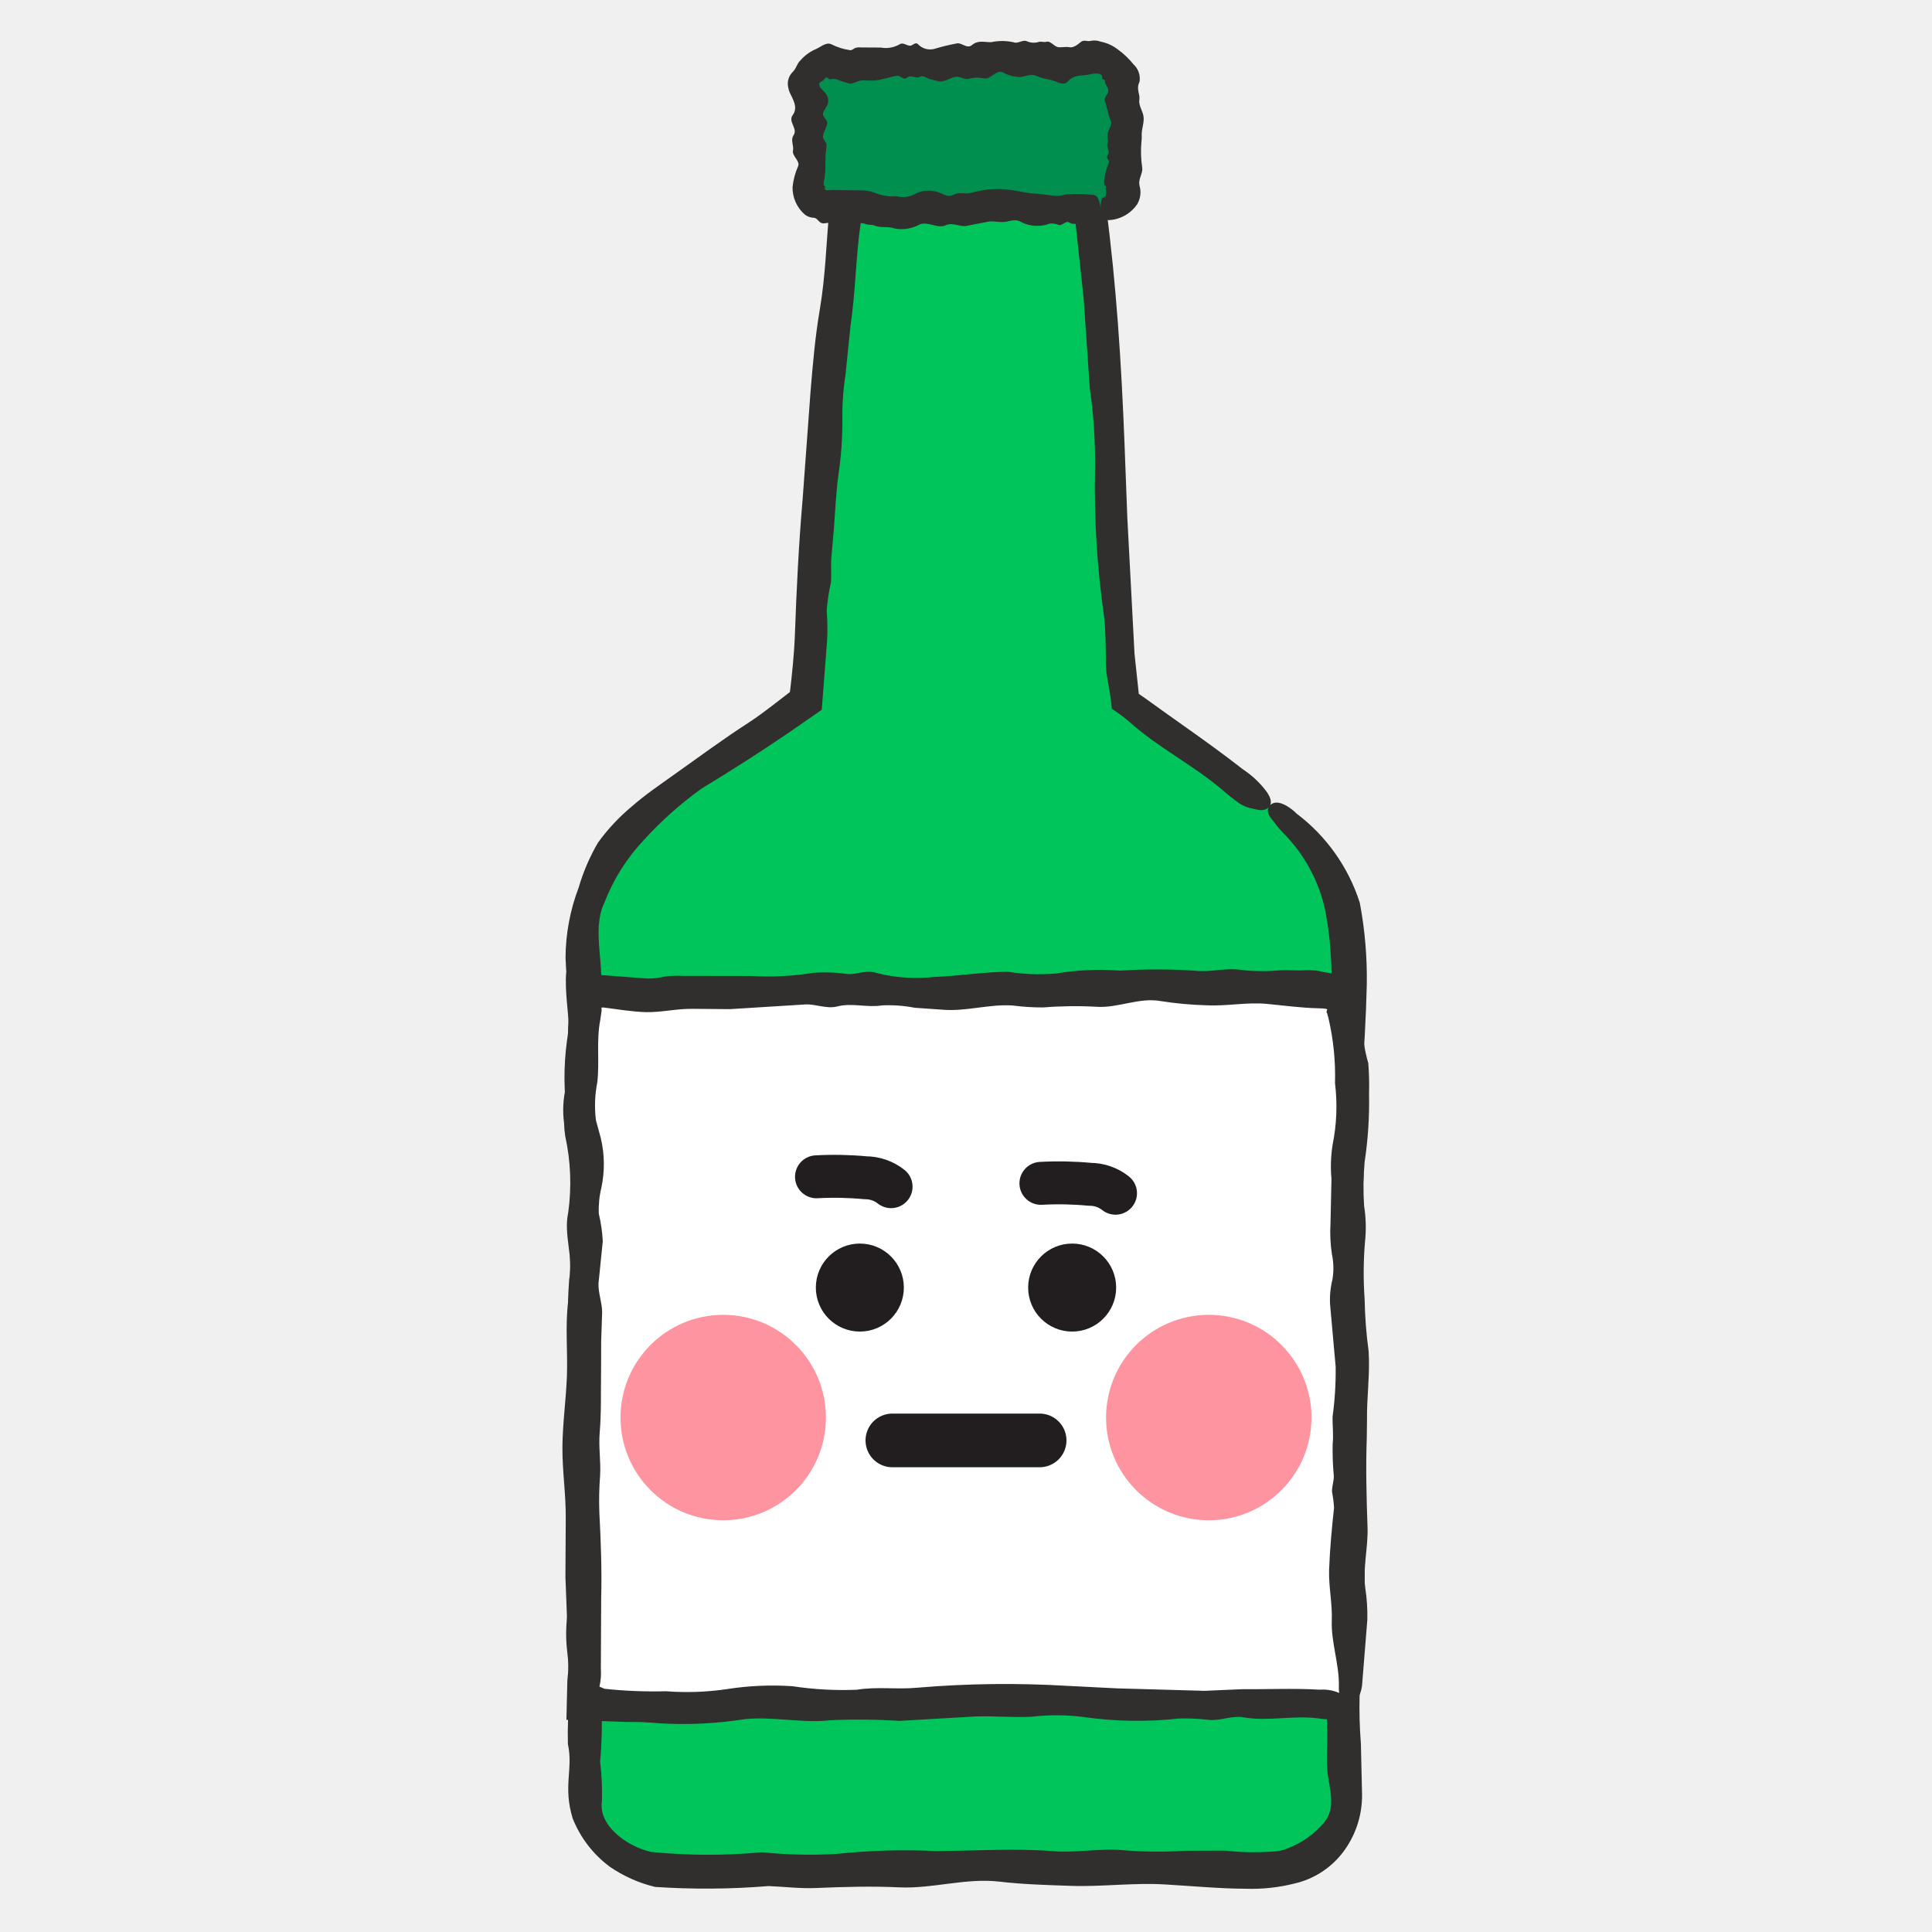
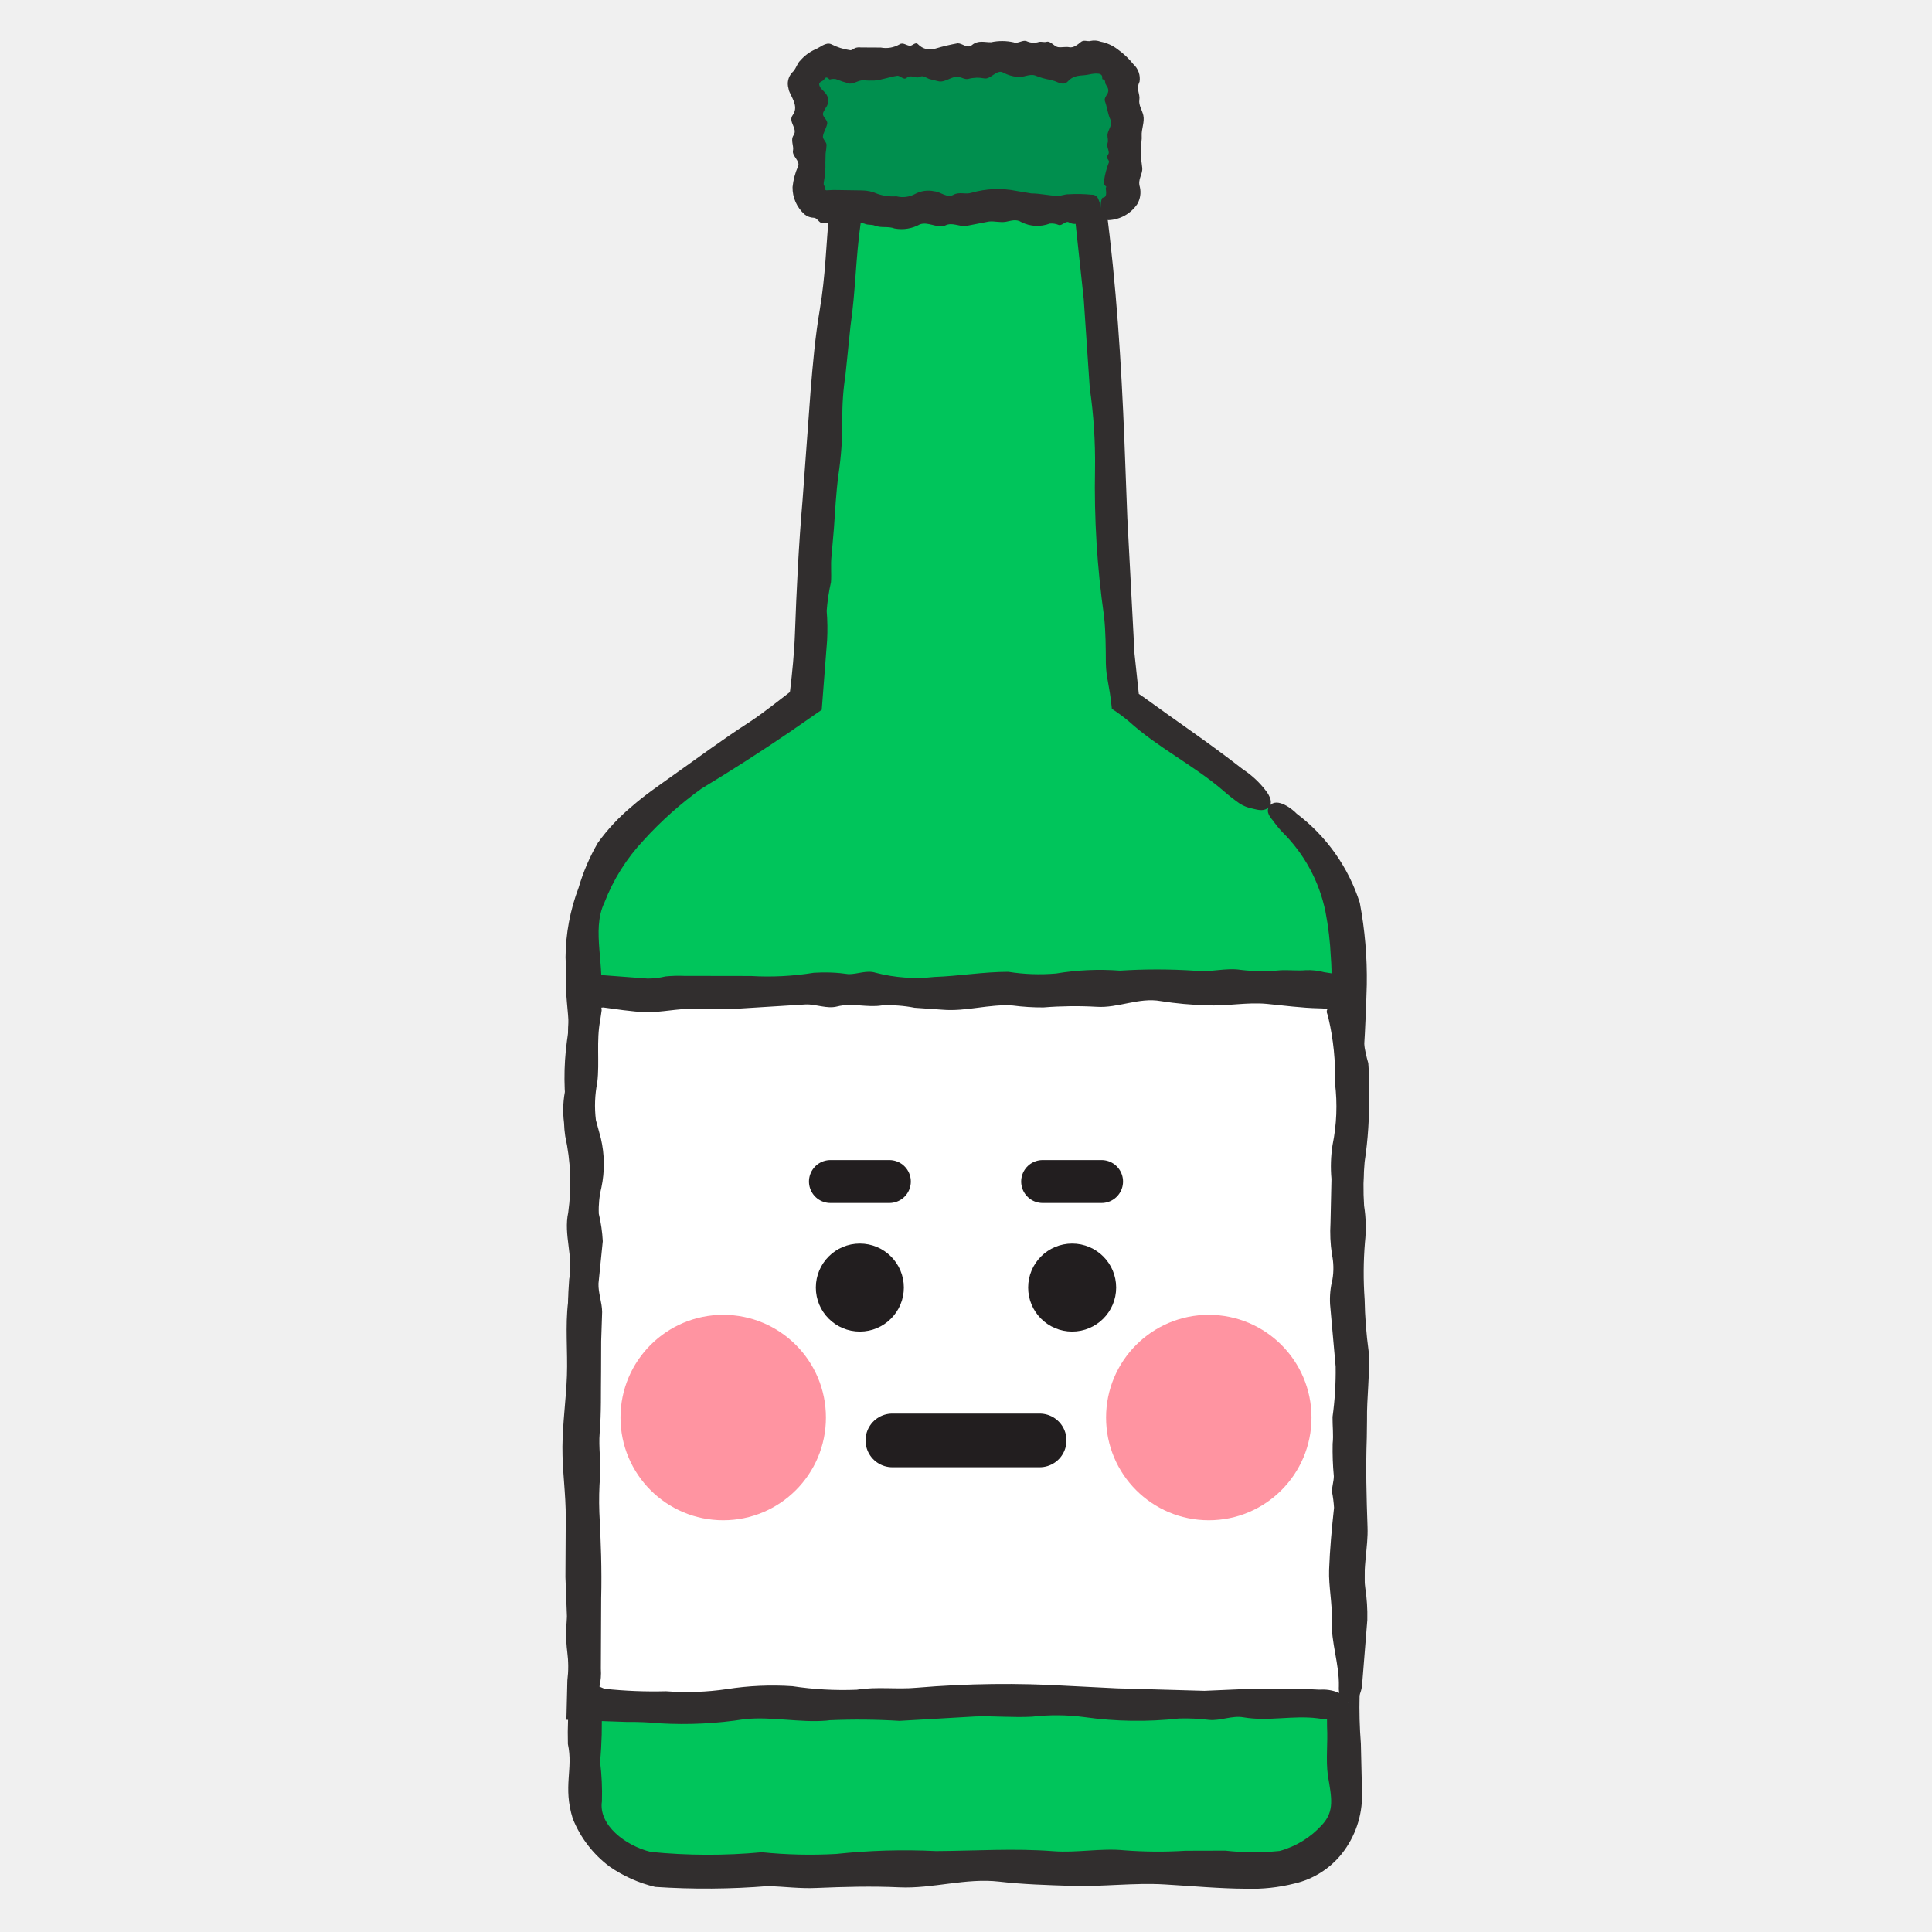
<svg xmlns="http://www.w3.org/2000/svg" id="레이어_1" data-name="레이어 1" viewBox="0 0 18 18">
  <defs>
    <style>.cls-1{fill:#00c55b;}.cls-2{fill:#312e2e;}.cls-3{fill:#008f4e;}.cls-4,.cls-7{fill:#fff;}.cls-5{fill:#221e1f;stroke-width:0.158px;}.cls-5,.cls-6,.cls-7{stroke:#221e1f;stroke-linecap:round;stroke-linejoin:round;}.cls-6{fill:none;stroke-width:0.5px;}.cls-7{stroke-width:0.4px;}.cls-8{fill:#ff94a1;}</style>
  </defs>
  <path class="cls-1" d="M11.837,7.499,10.492,6.531l-.373-5.278H7.881L7.508,6.531l-1.345.968A1.564,1.564,0,0,0,5.444,8.747V16.734c0,.383.432.694.964.694h5.184c.532,0,.964-.311.964-.694V8.747A1.564,1.564,0,0,0,11.837,7.499Z" />
  <path class="cls-2" d="M7.16,17.572c.149.006.298.025.447.018.257-.011.516-.018.772-.006.313.014.619-.09.934-.053.215.025.445.032.665.039.293.01.585-.031.877-.013.241.014.508.039.751.04a1.639,1.639,0,0,0,.456-.049.79.79,0,0,0,.441-.279.875.875,0,0,0,.187-.551l-.011-.473a4.33,4.33,0,0,1,.023-.899,3.141,3.141,0,0,0,.01-.493l.009-.64a3.359,3.359,0,0,0-.013-.452,1.516,1.516,0,0,1-.005-.37,1.864,1.864,0,0,0,.022-.36l-.052-.906c-.021-.245.027-.487.029-.729.001-.128-.01-.263-.001-.389.011-.157-.011-.314-.011-.471l.017-.226c-.001-.078-.024-.155-.019-.232.021-.3.039-.602.046-.902a3.78,3.78,0,0,0-.065-.765,1.681,1.681,0,0,0-.589-.831c-.03-.033-.182-.161-.252-.071-.044.057.016.115.034.139a.96.96,0,0,0,.083.102,1.454,1.454,0,0,1,.404.743,2.922,2.922,0,0,1,.05.422c.025.294-.028.591-.021.885.01.434.017.864.007,1.298l-.002.255c.003.332-.029.671-.015,1.003.011.251.045.502.037.751-.009.276.034.552-.003.83a3.115,3.115,0,0,0,.008.53,6.344,6.344,0,0,1-.005.638,9.041,9.041,0,0,0-.041.985c.008.15-.012.3.007.449.036.211.064.334-.052.461a.825.825,0,0,1-.397.245,2.403,2.403,0,0,1-.506-.003l-.37.001a4.128,4.128,0,0,1-.57-.004c-.218-.022-.441.025-.662.008-.364-.028-.729-.003-1.093-.001a6.015,6.015,0,0,0-.931.027,4.417,4.417,0,0,1-.692-.016,5.377,5.377,0,0,1-1.034-.003c-.237-.057-.489-.251-.456-.471a2.417,2.417,0,0,0-.017-.369,3.755,3.755,0,0,0,.013-.507,6.459,6.459,0,0,1-.03-.914l.001-.971c0-.089.003-.179-.005-.268a1.774,1.774,0,0,1-.02-.261c.019-.301.015-.602.055-.902.022-.167-.024-.337-.017-.505l.005-.521a2.67,2.67,0,0,1,.018-.412,2.253,2.253,0,0,0,.017-.518l-.011-.192a4.873,4.873,0,0,1-.028-1.111c.058-.322-.084-.659.042-.922A1.781,1.781,0,0,1,5.996,7.829a3.45,3.45,0,0,1,.54-.482q.419-.253.823-.528l.297-.206L7.706,5.966A2.037,2.037,0,0,0,7.702,5.691a1.829,1.829,0,0,1,.04-.267c.006-.081-.004-.162.005-.243l.022-.253c.012-.167.02-.334.042-.5a3.341,3.341,0,0,0,.037-.521,2.496,2.496,0,0,1,.029-.413l.047-.457c.048-.328.048-.633.095-.961.019-.134.031-.269.038-.404l.007-.203c-.002-.024-.006-.015-.01-.03.009-.005-.006-.01.036-.015l.209-.015c.395-.026.79.034,1.183.014l.053-.004a2.189,2.189,0,0,1,.432-.003.303.303,0,0,0-.003.064l.015.214.118,1.095.056.826a4.757,4.757,0,0,1,.049.755,8.51,8.51,0,0,0,.084,1.371c.016.145.016.292.017.437.003.146.032.186.056.426a1.583,1.583,0,0,1,.16.118c.267.242.594.403.868.636a1.889,1.889,0,0,0,.159.126.341.341,0,0,0,.125.05c.034.007.094.029.139-.004.063-.046.011-.124-.007-.151a.87.87,0,0,0-.221-.21L11.557,7.15c-.294-.229-.603-.437-.904-.656l-.043-.029-.04-.374-.067-1.268-.027-.713c-.029-.729-.075-1.457-.171-2.182-.015-.114-.023-.228-.03-.342l-.034-.464-.312.013a7.634,7.634,0,0,1-.934-.033,7.01,7.01,0,0,0-.967.027l-.249.016L7.757,1.607,7.726,1.965c-.029.315-.035.605-.088.918-.043.252-.065.506-.086.76L7.477,4.663c-.036.415-.056.831-.071,1.247-.006.17-.026.366-.044.518l-.003.02-.157.121c-.072.055-.144.109-.22.159-.249.16-.486.337-.727.507-.118.085-.245.17-.369.279a1.84,1.84,0,0,0-.315.337,1.88,1.88,0,0,0-.18.419,1.864,1.864,0,0,0-.122.651,3.404,3.404,0,0,0,.037.399,2.094,2.094,0,0,1-.024.379,2.551,2.551,0,0,0,.005.717l.046.264a2.694,2.694,0,0,1-.013.55c-.022.293.01.606-.027.899-.028.228-.003.459-.011.688-.008.218-.04.441-.042.661-.002.223.033.445.031.668l-.003.547L5.31,15.791a3.299,3.299,0,0,0-.019.458c.051.234-.048.394.045.694a1.038,1.038,0,0,0,.344.448,1.258,1.258,0,0,0,.424.189A7.102,7.102,0,0,0,7.16,17.572Z" />
  <rect class="cls-3" x="7.53" y="0.573" width="2.936" height="1.36" rx="0.211" />
  <path class="cls-2" d="M8.935.717c.029.006.057.025.086.018A.327.327,0,0,1,9.169.73c.06.014.119-.09.179-.053A.336.336,0,0,0,9.476.716c.056.01.112-.031.168-.013a.649.649,0,0,0,.144.041.405.405,0,0,1,.077.027c.028.008.056.017.084-.013.06-.064.121-.05.181-.061.047-.01.142-.03.139.025 0.0.029.012.012.019.02A.048.048,0,0,1,10.297.77c0.0.013-.003-.004.015.034A.062.062,0,0,1,10.317.875c-.015.023-.031.046-.022.069.021.058.025.116.052.174.021.047-.027.093-.029.14-.001.025.01.05.001.075-.011.03.011.06.011.09,0,.014-.018.029-.017.043.001.015.024.03.019.045a.749.749,0,0,0-.046.173c-.005.063.03.041.018.064-.008.003.021.086-.025.093-.006.001-.022-.006-.026.106-.002.072.023.081.032.088a.074.074,0,0,0,.044.016.34.34,0,0,0,.267-.15.218.218,0,0,0,.024-.158c-.023-.075.028-.118.022-.179a1.01,1.01,0,0,1-.007-.249.232.232,0,0,0,.002-.049c-.004-.064.029-.129.015-.192-.011-.048-.045-.096-.037-.144.009-.057-.033-.096.002-.169A.181.181,0,0,0,10.56.599a.747.747,0,0,0-.149-.141.38.38,0,0,0-.156-.07.169.169,0,0,0-.095-.007c-.029.008-.058-.012-.086.007-.037.031-.074.059-.111.052-.035-.007-.071.004-.106-.001C9.821.433,9.786.378,9.751.389c-.024.007-.047-.004-.071.001A.157.157,0,0,1,9.571.386C9.529.364,9.486.411,9.444.394a.49.49,0,0,0-.21-.001c-.059.002-.119-.023-.179.027C9.012.456,8.967.403,8.923.403A1.838,1.838,0,0,0,8.717.452.155.155,0,0,1,8.554.413c-.025-.027-.05.013-.075.013C8.446.426,8.414.391,8.381.413a.255.255,0,0,1-.175.03L8.02.442A.115.115,0,0,0,7.968.447c-.017.007-.033.025-.05.02a.55.55,0,0,1-.173-.055C7.693.388,7.637.446,7.591.462a.403.403,0,0,0-.134.101c-.034.031-.038.079-.078.114a.153.153,0,0,0-.033.146.107.107,0,0,0,.011.037c.033.071.08.142.028.213-.045.062.05.124.009.186-.032.048.004.097-.006.146-.01.048.068.095.048.143A.634.634,0,0,0,7.384,1.743a.332.332,0,0,0,.113.255.142.142,0,0,0,.086.031c.03.001.044.042.074.05.027.007.054-.007.08-.003a.228.228,0,0,0,.05.005.309.309,0,0,1,.096.007.128.128,0,0,0,.1 0.0.096.096,0,0,1,.079-.001c.029.011.059.003.088.015.063.025.122.003.185.027a.351.351,0,0,0,.236-.039c.076-.026.151.034.227.014l.01-.004c.065-.032.13.014.194.005l.211-.041c.053-.006.106.012.159.002.049-.009.096-.028.145.004a.327.327,0,0,0,.263.013.173.173,0,0,1,.084.013c.032.01.064-.043.096-.024.069.04.138-.02.206.009a.078.078,0,0,0,.039.01c.008-.001.017-.013.025-.032a.192.192,0,0,0,.021-.084.215.215,0,0,0-.018-.119.061.061,0,0,0-.058-.042l-.006-0a1.316,1.316,0,0,0-.214-.004c-.035-.001-.069.016-.104.015-.082-.003-.162-.023-.243-.023l-.137-.023a.882.882,0,0,0-.42.017c-.056.018-.112-.012-.168.019-.06.033-.119-.028-.179-.033a.261.261,0,0,0-.182.027.24.24,0,0,1-.17.02.447.447,0,0,1-.177-.023.355.355,0,0,0-.146-.032l-.196-.003a1.258,1.258,0,0,0-.135.002c-.012-.003-.016-.017-.012-.028.004-.016-.02-.004-.009-.058a.756.756,0,0,0,.013-.17L7.692,1.43a.732.732,0,0,0,.009-.081c-.001-.026-.037-.053-.034-.079.005-.039.033-.078.04-.118.005-.026-.026-.051-.037-.076-.011-.024.012-.048.024-.073A.106.106,0,0,0,7.688.865c-.013-.017-.035-.034-.046-.051C7.619.771,7.642.766,7.661.754c.024-.008.023-.049.057-.024.02.023.009-.001.07.007a1.087,1.087,0,0,0,.127.042c.043.002.085-.033.128-.031A.848.848,0,0,0,8.148.75c.07-.006.141-.034.211-.044.029-.004.059.044.088.019.042-.036.083.013.125-.01.029-.016.06.013.09.022l.077.019C8.806.775,8.87.702,8.935.717Z" />
  <rect class="cls-4" x="5.439" y="9.223" width="7.123" height="6.639" />
  <path class="cls-2" d="M9.434,9.368a2.129,2.129,0,0,0,.287.018,3.6,3.6,0,0,1,.495-.006c.2.014.397-.09.599-.053a3.298,3.298,0,0,0,.426.039c.188.01.375-.031.563-.013.154.015.327.038.481.041.126.002.063.02.078.027l-.001.002c-.007.036-.014-.053.015.063a2.364,2.364,0,0,1,.061.606,1.79,1.79,0,0,1-.023.576,1.295,1.295,0,0,0-.01.316l-.009.41a1.387,1.387,0,0,0,.013.29.627.627,0,0,1,.005.237.775.775,0,0,0-.022.231l.052.581a3.127,3.127,0,0,1-.029.468c-.001.082.01.169.001.25a2.656,2.656,0,0,0,.011.302c0,.048-.018.097-.017.145a1.178,1.178,0,0,1,.019.149c-.021.193-.039.386-.046.579-.005.156.031.313.025.47-.008.206.071.41.066.615-.001.027-.009.148.103.152a.086.086,0,0,0,.09-.073.315.315,0,0,0,.023-.088l.049-.609a1.696,1.696,0,0,0-.019-.298c-.025-.188.028-.379.021-.567-.01-.279-.017-.554-.007-.833l.002-.164c-.003-.213.029-.43.015-.643a4.119,4.119,0,0,1-.037-.482,3.463,3.463,0,0,1,.003-.532,1.286,1.286,0,0,0-.008-.34,2.612,2.612,0,0,1,.005-.409,3.738,3.738,0,0,0,.041-.632,2.649,2.649,0,0,0-.007-.288,1.257,1.257,0,0,1-.052-.371L12.694,9.09l-.074-.001a2.378,2.378,0,0,1-.281-.031.567.567,0,0,0-.176-.019c-.079.007-.158-.004-.238.001A1.701,1.701,0,0,1,11.56,9.036c-.14-.022-.283.025-.424.008a5.42,5.42,0,0,0-.701-.001,2.484,2.484,0,0,0-.597.027,1.823,1.823,0,0,1-.444-.016c-.23 0-.46.04-.69.048a1.506,1.506,0,0,1-.545-.039c-.082-.027-.168.013-.252.013a1.55,1.55,0,0,0-.325-.013,2.666,2.666,0,0,1-.586.03l-.623-.001a1.258,1.258,0,0,0-.172.005.74.74,0,0,1-.167.02L5.305,9.062l-.03-.003c-.015.172.026.409.02.472-.007.112.005.224-.005.334a1.104,1.104,0,0,1-.018.264.934.934,0,0,0-.017.333,1.066,1.066,0,0,0,.011.123,2.016,2.016,0,0,1,.028.712c-.045.207.05.414.009.621a3.68,3.68,0,0,0-.006.488c-.01.16.068.318.048.478q-.039.313-.052.626l-.011.556a.852.852,0,0,0,.023.176c.013.059-.02.114-.021.173-.001.052.016.103.012.155l-.004.163c0.0.107.003.215-.007.322a1.377,1.377,0,0,0-0.0.335,1.035,1.035,0,0,1,.001.266l-.009.367.157.006.405.014a2.905,2.905,0,0,1,.31.013,3.691,3.691,0,0,0,.789-.039c.253-.026.507.034.759.014l.034-.004A6.114,6.114,0,0,1,8.38,16.033l.706-.041c.177-.006.354.012.531.002a1.962,1.962,0,0,1,.486.004,3.51,3.51,0,0,0,.881.013,1.84,1.84,0,0,1,.281.013c.107.01.213-.043.32-.024.23.04.46-.02.69.009a.786.786,0,0,0,.13.01.16.16,0,0,0,.084-.032.13.13,0,0,0,.071-.084.107.107,0,0,0-.06-.119.376.376,0,0,0-.194-.042l-.02-0c-.239-.014-.478-.002-.717-.004l-.348.015-.815-.023-.457-.023a9.715,9.715,0,0,0-1.404.017c-.187.018-.376-.012-.563.019a3.149,3.149,0,0,1-.599-.033,2.753,2.753,0,0,0-.61.027,2.563,2.563,0,0,1-.568.02,4.322,4.322,0,0,1-.573-.023l-.047-.02a.564.564,0,0,0,.013-.167l.003-.656c.007-.267-.003-.534-.017-.801a2.973,2.973,0,0,1,.007-.341c.008-.133-.015-.266-.004-.399.016-.189.01-.379.013-.569l.001-.286.009-.272c-.001-.089-.037-.177-.034-.265l.04-.394a1.429,1.429,0,0,0-.037-.256.871.871,0,0,1,.024-.243,1.057,1.057,0,0,0-.005-.46l-.046-.169a1.113,1.113,0,0,1,.013-.353c.022-.188-.01-.389.027-.577.018-.131.014-.075.011-.118a.076.076,0,0,1,.032-0c.065.008.262.04.387.042.143.002.285-.033.428-.031l.351.003.705-.044c.097-.004.196.044.294.019.139-.036.278.013.418-.01a1.264,1.264,0,0,1,.303.022L8.779,9.407C9.001,9.426,9.214,9.353,9.434,9.368Z" />
  <circle class="cls-5" cx="8.011" cy="11.996" r="0.331" />
  <circle class="cls-5" cx="9.989" cy="11.996" r="0.331" />
  <line class="cls-6" x1="8.314" y1="13.42" x2="9.686" y2="13.42" />
-   <path class="cls-7" d="M9.698,11.025a3.069,3.069,0,0,1,.457.009.382.382,0,0,1,.238.083" />
-   <path class="cls-7" d="M7.607,10.964a3.069,3.069,0,0,1,.457.009.382.382,0,0,1,.238.083" />
+   <line class="cls-7" x1="7.737" y1="11.008" x2="8.286" y2="11.008" />
+   <line class="cls-7" x1="9.714" y1="11.008" x2="10.263" y2="11.008" />
  <circle class="cls-8" cx="6.738" cy="13.207" r="0.957" />
  <circle class="cls-8" cx="11.262" cy="13.207" r="0.957" />
</svg>
